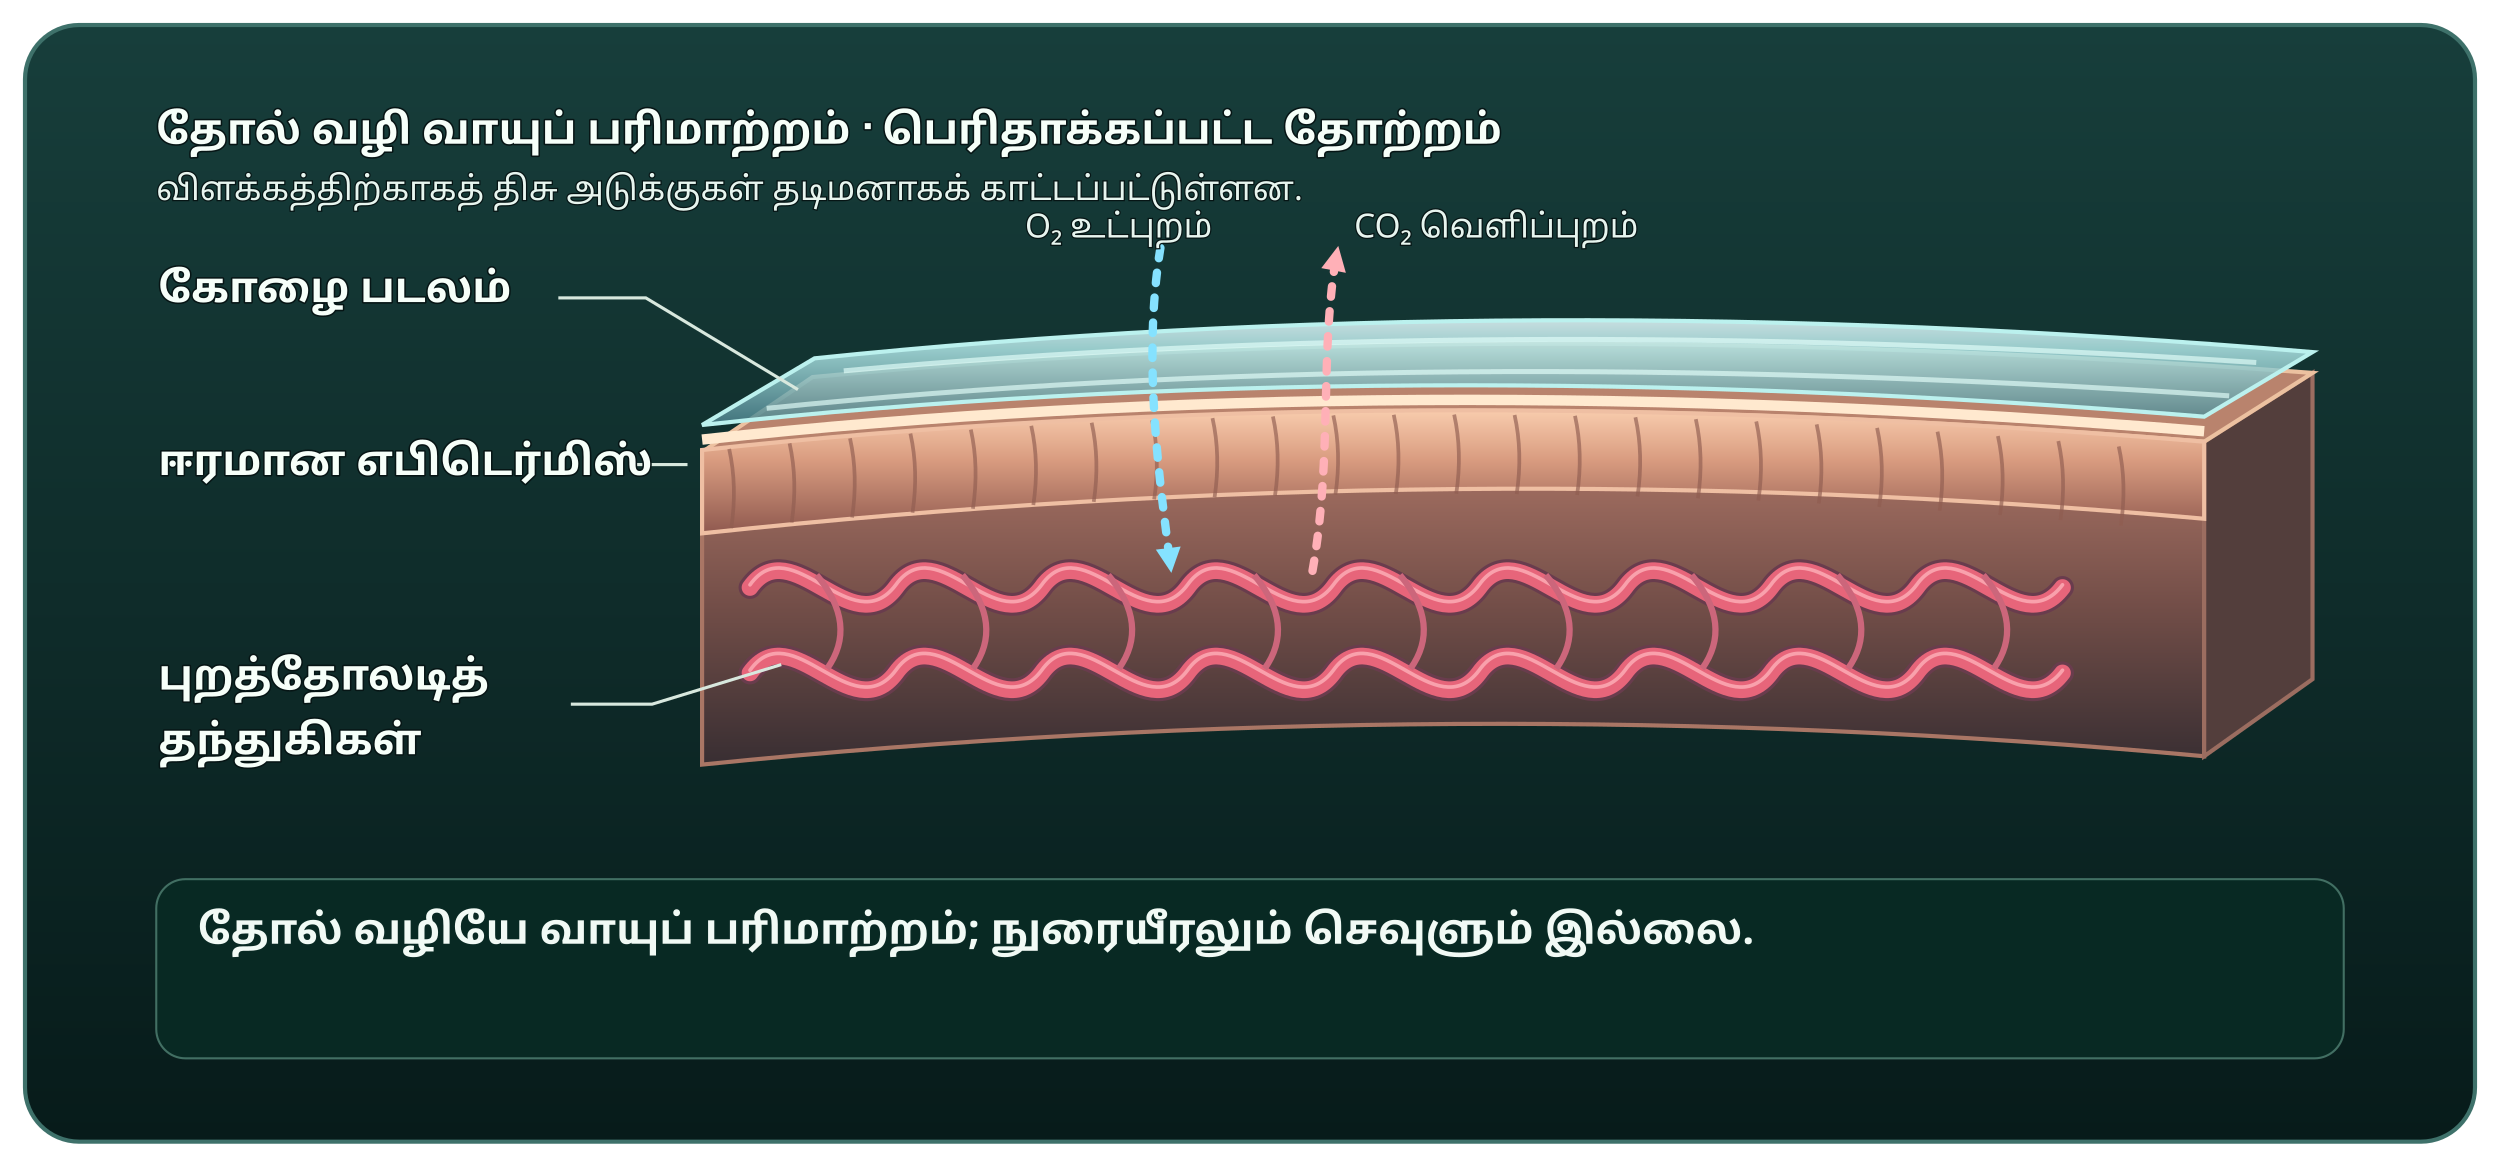
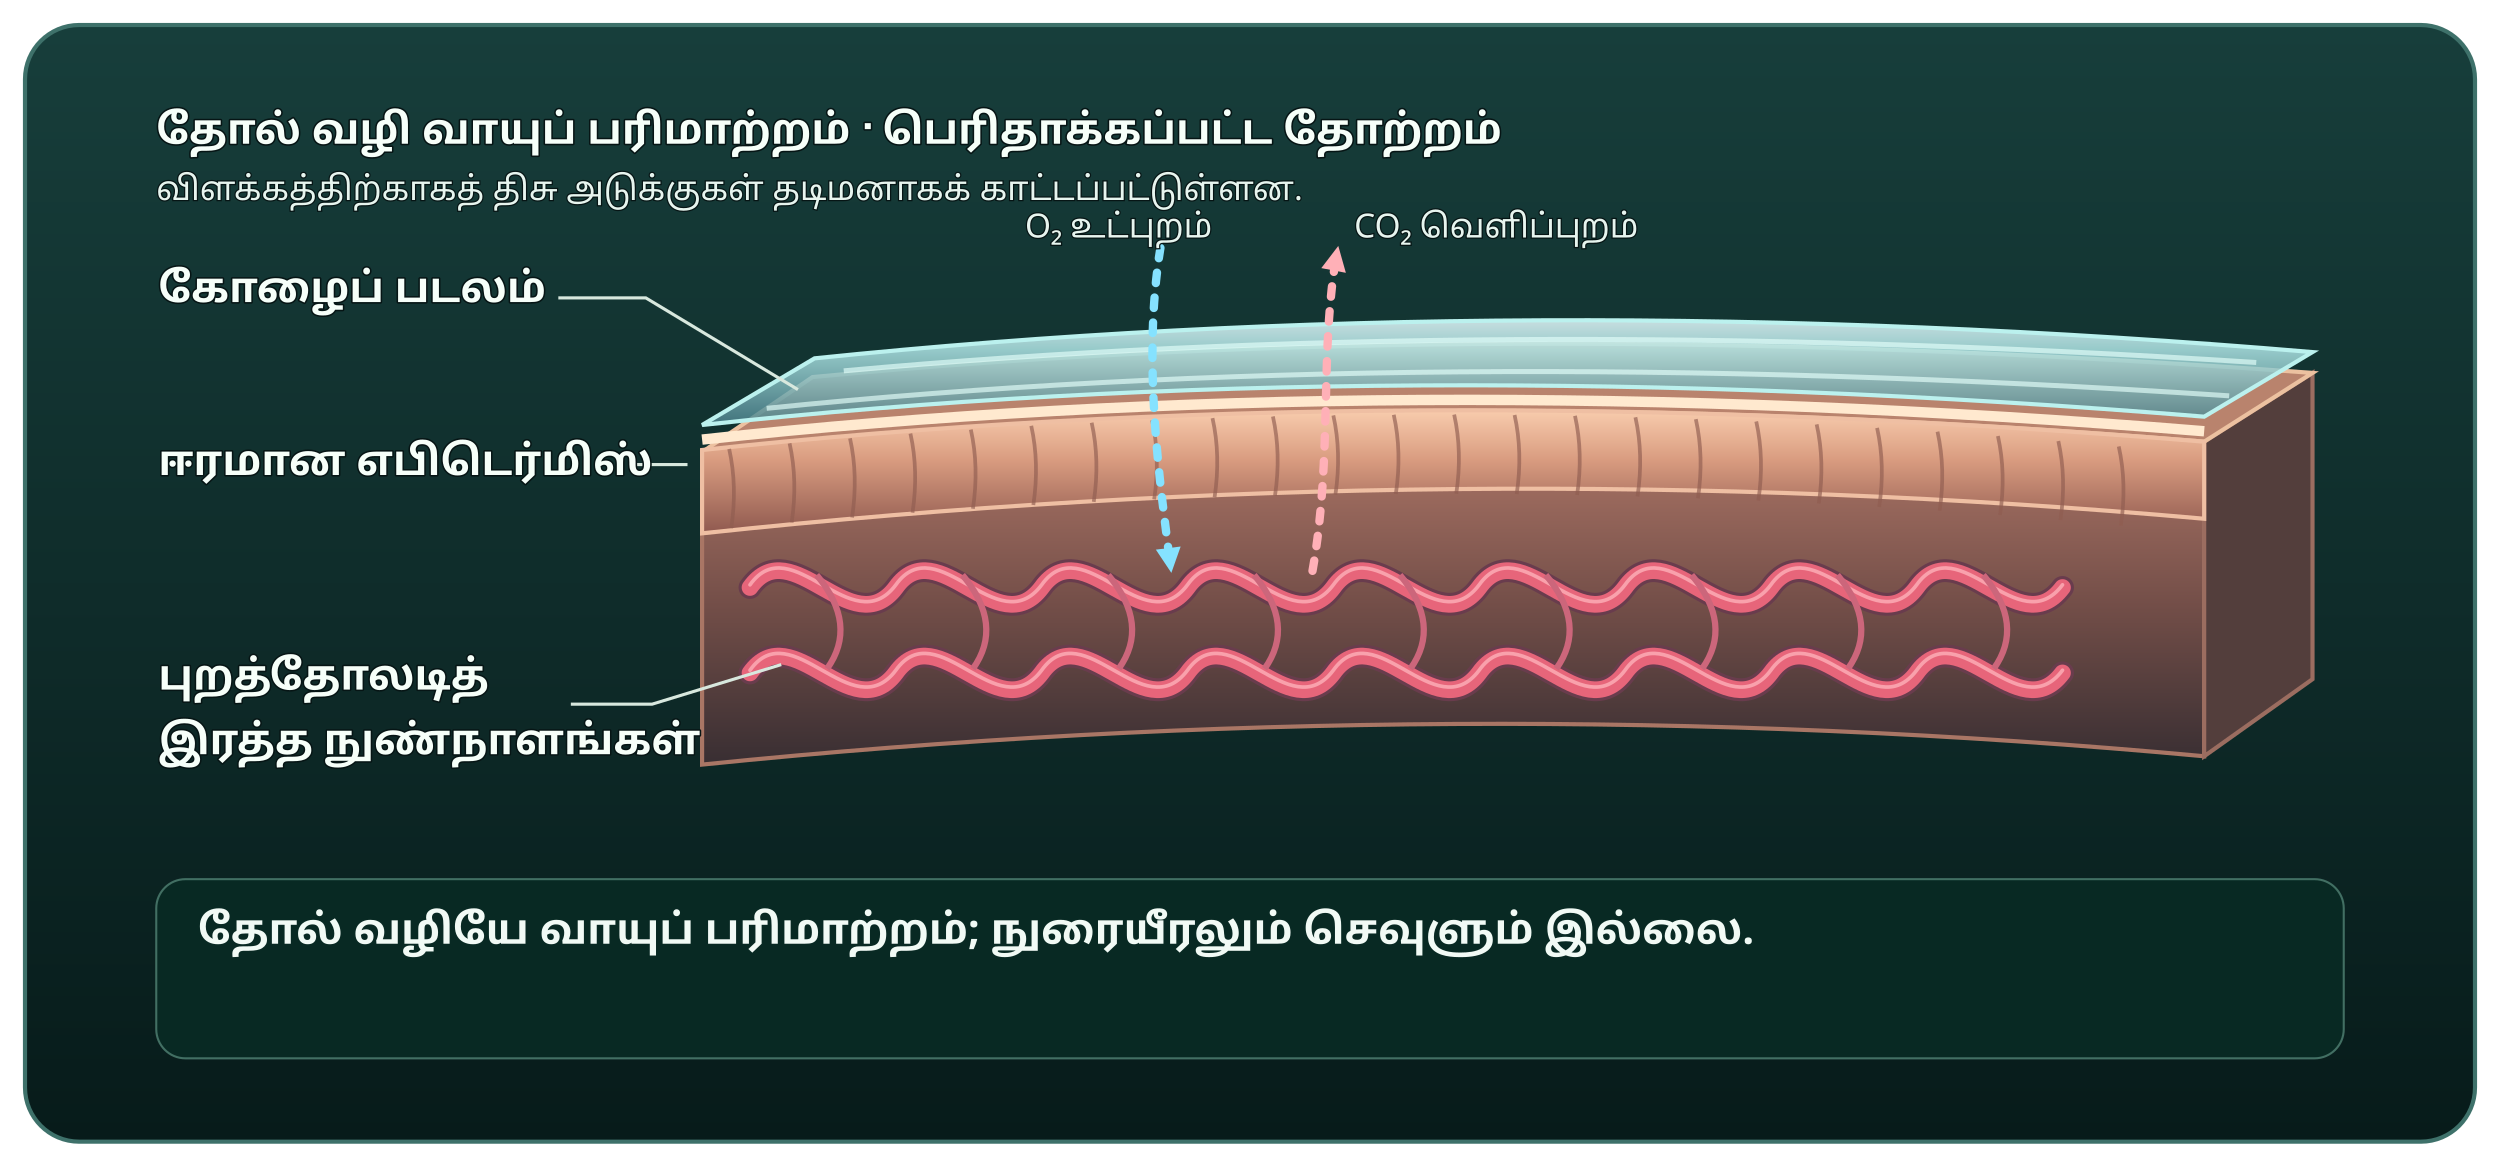
<svg xmlns="http://www.w3.org/2000/svg" id="anatomySvg" viewBox="0 0 1200 560" role="group" aria-labelledby="svgTitle svgDesc" style="transform: none; display: block;" lang="ta" xml:lang="ta" width="1200" height="560" class="motion-paused">
  <defs>
    <linearGradient id="trayGrad" x1="0" y1="0" x2="0" y2="1">
      <stop stop-color="#173e3b" />
      <stop offset="1" stop-color="#071b1a" />
    </linearGradient>
    <linearGradient id="skinGrad" x1="0" y1="0" x2="0" y2="1">
      <stop stop-color="#b87f69" />
      <stop offset=".42" stop-color="#8b5b4b" />
      <stop offset="1" stop-color="#593c35" />
    </linearGradient>
    <linearGradient id="gutGrad" x1="0" y1="0" x2="0" y2="1">
      <stop stop-color="#ffd0aa" />
      <stop offset=".5" stop-color="#d37e66" />
      <stop offset="1" stop-color="#7e3d3f" />
    </linearGradient>
    <linearGradient id="gutLight" x1="0" y1="0" x2="0" y2="1">
      <stop stop-color="#ffe4bb" />
      <stop offset="1" stop-color="#c67c57" />
    </linearGradient>
    <radialGradient id="gizzardGrad">
      <stop stop-color="#f4c099" />
      <stop offset=".58" stop-color="#b36454" />
      <stop offset="1" stop-color="#683940" />
    </radialGradient>
    <linearGradient id="vesselGrad" x1="0" y1="0" x2="1" y2="0">
      <stop stop-color="#8e1e34" />
      <stop offset=".45" stop-color="#ff6670" />
      <stop offset="1" stop-color="#8e1e34" />
    </linearGradient>
    <radialGradient id="reproGrad">
      <stop stop-color="#f3c8ff" />
      <stop offset=".7" stop-color="#a958c6" />
      <stop offset="1" stop-color="#54295f" />
    </radialGradient>
    <filter id="soft">
      <feGaussianBlur stdDeviation="5" />
    </filter>
    <marker id="arrowRed" markerWidth="8" markerHeight="8" refX="6" refY="3" orient="auto">
      <path d="M0 0L6 3L0 6Z" fill="#ff8991" />
    </marker>
    <marker id="arrowBlue" markerWidth="8" markerHeight="8" refX="6" refY="3" orient="auto">
      <path d="M0 0L6 3L0 6Z" fill="#7bd8ff" />
    </marker>
    <filter id="organicTexture" x="-20%" y="-20%" width="140%" height="140%">
      <feTurbulence type="fractalNoise" baseFrequency="0.012 0.09" numOctaves="4" seed="7" result="grain" />
      <feColorMatrix in="grain" type="matrix" values="0 0 0 0 0  0 0 0 0 0  0 0 0 0 0  0.85 0.85 0.85 0 0" result="grainAlpha" />
      <feComposite in="grainAlpha" in2="SourceGraphic" operator="in" />
    </filter>
    <filter id="fineGrain" x="-20%" y="-20%" width="140%" height="140%">
      <feTurbulence type="fractalNoise" baseFrequency="0.35" numOctaves="2" seed="3" result="fine" />
      <feColorMatrix in="fine" type="matrix" values="0 0 0 0 0  0 0 0 0 0  0 0 0 0 0  0.5 0.5 0.5 0 0" result="fineAlpha" />
      <feComposite in="fineAlpha" in2="SourceGraphic" operator="in" />
    </filter>
    <radialGradient id="glossHi" cx="34%" cy="20%" r="60%">
      <stop offset="0" stop-color="#fff" stop-opacity=".55" />
      <stop offset=".45" stop-color="#fff" stop-opacity=".1" />
      <stop offset="1" stop-color="#fff" stop-opacity="0" />
    </radialGradient>
    <radialGradient id="glossHiSmall" cx="30%" cy="22%" r="70%">
      <stop offset="0" stop-color="#fff" stop-opacity=".7" />
      <stop offset="1" stop-color="#fff" stop-opacity="0" />
    </radialGradient>
    <linearGradient id="skinGrad2" x1="0" y1="0" x2="0" y2="1">
      <stop stop-color="#c68a70" offset="0" />
      <stop offset=".18" stop-color="#a8664f" />
      <stop offset=".5" stop-color="#7d4438" />
      <stop offset=".78" stop-color="#5a352f" />
      <stop offset="1" stop-color="#3c211f" />
    </linearGradient>
    <radialGradient id="fleshGlow" cx="50%" cy="35%" r="65%">
      <stop offset="0" stop-color="#ffe0c8" stop-opacity=".5" />
      <stop offset="1" stop-color="#ffe0c8" stop-opacity="0" />
    </radialGradient>
    <clipPath id="externalClip">
      <path d="M65 280 C88 227 136 190 220 186 C470 180 841 183 1050 208 C1112 217 1140 245 1145 280 C1138 324 1095 350 1044 358 C784 384 420 377 218 374 C133 371 87 330 65 280 Z" />
    </clipPath>
    <linearGradient id="caecumPolish" x1="0" y1="0" x2="0" y2="1">
      <stop offset="0" stop-color="#ffe1b5" />
      <stop offset="0.33" stop-color="#efb082" />
      <stop offset="0.68" stop-color="#bb715f" />
      <stop offset="1" stop-color="#663940" />
    </linearGradient>
    <linearGradient id="nervePolish" x1="0" y1="0" x2="0" y2="1">
      <stop offset="0" stop-color="#fff3c1" />
      <stop offset="0.28" stop-color="#ffe179" />
      <stop offset="0.65" stop-color="#d8a43a" />
      <stop offset="1" stop-color="#805424" />
    </linearGradient>
    <linearGradient id="epidermisPolish" x1="0" y1="0" x2="0" y2="1">
      <stop offset="0" stop-color="#f8ccad" />
      <stop offset="0.4" stop-color="#d99c80" />
      <stop offset="1" stop-color="#8f594f" />
    </linearGradient>
    <linearGradient id="skinDepthPolish" x1="0" y1="0" x2="0" y2="1">
      <stop offset="0" stop-color="#b77d6c" />
      <stop offset="0.55" stop-color="#734e48" />
      <stop offset="1" stop-color="#382e32" />
    </linearGradient>
    <linearGradient id="mucusPolish" x1="0" y1="0" x2="0" y2="1">
      <stop offset="0" stop-color="#e6fcff" />
      <stop offset="0.28" stop-color="#ade4e5" />
      <stop offset="1" stop-color="#487f89" />
    </linearGradient>
    <radialGradient id="ganglionPolish" cx=".33" cy=".22" r=".85">
      <stop offset="0" stop-color="#fff8d2" />
      <stop offset="0.38" stop-color="#f7d565" />
      <stop offset="1" stop-color="#957026" />
    </radialGradient>
    <marker id="arrowGasIn" markerWidth="12" markerHeight="12" refX="10" refY="6" orient="auto" markerUnits="userSpaceOnUse">
      <path d="M0 0L12 6L0 12Z" fill="#85e2ff" />
    </marker>
    <marker id="arrowGasOut" markerWidth="12" markerHeight="12" refX="10" refY="6" orient="auto" markerUnits="userSpaceOnUse">
      <path d="M0 0L12 6L0 12Z" fill="#ffb0b7" />
    </marker>
  </defs>
  <rect x="12" y="12" width="1176" height="536" rx="26" fill="url(#trayGrad)" stroke="#3e716a" stroke-width="2" />
  <ellipse cx="600" cy="297" rx="526" ry="155" fill="#000" opacity=".28" filter="url(#soft)" id="bodyShadow" style="display: none;" />
  <path id="bodyBase" d="M62 280C80 201 132 160 222 151C402 133 802 137 1017 162C1084 170 1131 216 1143 279C1130 347 1081 388 1008 398C785 424 389 420 216 403C126 394 78 354 62 280Z" fill="#311f1e" stroke="#cb9278" stroke-width="5" style="display: none;" />
  <g id="segments" aria-hidden="true" style="display: none;">
    <path class="segment-shadow" d="M93 164.68Q86 280 93 395.84" style="stroke: #2a1210; stroke-width: 1.4; opacity: 0.4;" />
    <path class="segment-line" d="M92 164.68Q85 280 92 395.84" style="stroke: #f0c6a8; stroke-width: 1; opacity: 0.28;" />
    <path class="segment-shadow" d="M112.5 164.5Q105.5 280 112.5 396" style="stroke: #2a1210; stroke-width: 1.4; opacity: 0.4;" />
    <path class="segment-line" d="M111.5 164.5Q104.5 280 111.5 396" style="stroke: #f0c6a8; stroke-width: 1; opacity: 0.28;" />
    <path class="segment-shadow" d="M132 164.32Q125 280 132 396.16" style="stroke: #2a1210; stroke-width: 1.4; opacity: 0.4;" />
    <path class="segment-line" d="M131 164.32Q124 280 131 396.16" style="stroke: #f0c6a8; stroke-width: 1; opacity: 0.28;" />
    <path class="segment-shadow" d="M151.5 164.14Q144.5 280 151.5 396.32" style="stroke: #2a1210; stroke-width: 1.4; opacity: 0.4;" />
    <path class="segment-line" d="M150.5 164.14Q143.5 280 150.5 396.32" style="stroke: #f0c6a8; stroke-width: 1; opacity: 0.28;" />
    <path class="segment-shadow" d="M171 163.96Q164 280 171 396.48" style="stroke: #2a1210; stroke-width: 1.4; opacity: 0.4;" />
    <path class="segment-line" d="M170 163.96Q163 280 170 396.48" style="stroke: #f0c6a8; stroke-width: 1; opacity: 0.28;" />
    <path class="segment-shadow" d="M190.5 163.78Q183.5 280 190.5 396.64" style="stroke: #2a1210; stroke-width: 1.4; opacity: 0.4;" />
    <path class="segment-line" d="M189.5 163.78Q182.5 280 189.5 396.64" style="stroke: #f0c6a8; stroke-width: 1; opacity: 0.28;" />
    <path class="segment-shadow" d="M210 163.6Q203 280 210 396.8" style="stroke: #2a1210; stroke-width: 1.4; opacity: 0.4;" />
    <path class="segment-line" d="M209 163.6Q202 280 209 396.8" style="stroke: #f0c6a8; stroke-width: 1; opacity: 0.28;" />
    <path class="segment-shadow" d="M229.5 163.42Q222.5 280 229.5 396.96" style="stroke: #2a1210; stroke-width: 1.4; opacity: 0.4;" />
    <path class="segment-line" d="M228.5 163.42Q221.5 280 228.5 396.96" style="stroke: #f0c6a8; stroke-width: 1; opacity: 0.28;" />
    <path class="segment-shadow" d="M249 163.24Q242 280 249 397.12" style="stroke: #2a1210; stroke-width: 1.4; opacity: 0.4;" />
    <path class="segment-line" d="M248 163.24Q241 280 248 397.12" style="stroke: #f0c6a8; stroke-width: 1; opacity: 0.28;" />
    <path class="segment-shadow" d="M268.5 163.06Q261.5 280 268.5 397.28" style="stroke: #2a1210; stroke-width: 1.4; opacity: 0.4;" />
    <path class="segment-line" d="M267.5 163.06Q260.5 280 267.5 397.28" style="stroke: #f0c6a8; stroke-width: 1; opacity: 0.28;" />
    <path class="segment-shadow" d="M288 162.88Q281 280 288 397.44" style="stroke: #2a1210; stroke-width: 1.4; opacity: 0.4;" />
    <path class="segment-line" d="M287 162.88Q280 280 287 397.44" style="stroke: #f0c6a8; stroke-width: 1; opacity: 0.28;" />
    <path class="segment-shadow" d="M307.5 162.7Q300.5 280 307.5 397.6" style="stroke: #2a1210; stroke-width: 1.4; opacity: 0.4;" />
    <path class="segment-line" d="M306.5 162.7Q299.5 280 306.5 397.6" style="stroke: #f0c6a8; stroke-width: 1; opacity: 0.28;" />
    <path class="segment-shadow" d="M327 162.52Q320 280 327 397.76" style="stroke: #2a1210; stroke-width: 1.4; opacity: 0.4;" />
    <path class="segment-line" d="M326 162.52Q319 280 326 397.76" style="stroke: #f0c6a8; stroke-width: 1; opacity: 0.28;" />
    <path class="segment-shadow" d="M346.5 162.34Q339.5 280 346.5 397.92" style="stroke: #2a1210; stroke-width: 1.4; opacity: 0.4;" />
    <path class="segment-line" d="M345.5 162.34Q338.5 280 345.5 397.92" style="stroke: #f0c6a8; stroke-width: 1; opacity: 0.28;" />
    <path class="segment-shadow" d="M366 162.16Q359 280 366 398.08" style="stroke: #2a1210; stroke-width: 1.4; opacity: 0.4;" />
    <path class="segment-line" d="M365 162.16Q358 280 365 398.08" style="stroke: #f0c6a8; stroke-width: 1; opacity: 0.28;" />
    <path class="segment-shadow" d="M385.5 161.98Q378.5 280 385.5 398.24" style="stroke: #2a1210; stroke-width: 1.4; opacity: 0.4;" />
    <path class="segment-line" d="M384.5 161.98Q377.5 280 384.5 398.24" style="stroke: #f0c6a8; stroke-width: 1; opacity: 0.28;" />
    <path class="segment-shadow" d="M405 161.8Q398 280 405 398.4" style="stroke: #2a1210; stroke-width: 1.4; opacity: 0.4;" />
    <path class="segment-line" d="M404 161.8Q397 280 404 398.4" style="stroke: #f0c6a8; stroke-width: 1; opacity: 0.28;" />
    <path class="segment-shadow" d="M424.5 161.62Q417.5 280 424.5 398.56" style="stroke: #2a1210; stroke-width: 1.4; opacity: 0.4;" />
    <path class="segment-line" d="M423.5 161.62Q416.5 280 423.5 398.56" style="stroke: #f0c6a8; stroke-width: 1; opacity: 0.28;" />
    <path class="segment-shadow" d="M444 161.44Q437 280 444 398.72" style="stroke: #2a1210; stroke-width: 1.4; opacity: 0.4;" />
    <path class="segment-line" d="M443 161.44Q436 280 443 398.72" style="stroke: #f0c6a8; stroke-width: 1; opacity: 0.28;" />
    <path class="segment-shadow" d="M463.5 161.26Q456.5 280 463.5 398.88" style="stroke: #2a1210; stroke-width: 1.4; opacity: 0.4;" />
    <path class="segment-line" d="M462.5 161.26Q455.5 280 462.5 398.88" style="stroke: #f0c6a8; stroke-width: 1; opacity: 0.28;" />
    <path class="segment-shadow" d="M483 161.08Q476 280 483 399.04" style="stroke: #2a1210; stroke-width: 1.4; opacity: 0.4;" />
    <path class="segment-line" d="M482 161.08Q475 280 482 399.04" style="stroke: #f0c6a8; stroke-width: 1; opacity: 0.28;" />
    <path class="segment-shadow" d="M502.5 160.9Q495.5 280 502.5 399.2" style="stroke: #2a1210; stroke-width: 1.4; opacity: 0.4;" />
    <path class="segment-line" d="M501.5 160.9Q494.5 280 501.5 399.2" style="stroke: #f0c6a8; stroke-width: 1; opacity: 0.28;" />
    <path class="segment-shadow" d="M522 160.72Q515 280 522 399.36" style="stroke: #2a1210; stroke-width: 1.4; opacity: 0.4;" />
    <path class="segment-line" d="M521 160.72Q514 280 521 399.36" style="stroke: #f0c6a8; stroke-width: 1; opacity: 0.28;" />
    <path class="segment-shadow" d="M541.5 160.54Q534.5 280 541.5 399.52" style="stroke: #2a1210; stroke-width: 1.4; opacity: 0.4;" />
    <path class="segment-line" d="M540.5 160.54Q533.5 280 540.5 399.52" style="stroke: #f0c6a8; stroke-width: 1; opacity: 0.28;" />
    <path class="segment-shadow" d="M561 160.36Q554 280 561 399.68" style="stroke: #2a1210; stroke-width: 1.4; opacity: 0.4;" />
    <path class="segment-line" d="M560 160.36Q553 280 560 399.68" style="stroke: #f0c6a8; stroke-width: 1; opacity: 0.28;" />
    <path class="segment-shadow" d="M580.5 160.18Q573.5 280 580.5 399.84" style="stroke: #2a1210; stroke-width: 1.4; opacity: 0.4;" />
    <path class="segment-line" d="M579.5 160.18Q572.5 280 579.5 399.84" style="stroke: #f0c6a8; stroke-width: 1; opacity: 0.28;" />
    <path class="segment-shadow" d="M600 160Q593 280 600 400" style="stroke: #2a1210; stroke-width: 1.4; opacity: 0.4;" />
    <path class="segment-line" d="M599 160Q592 280 599 400" style="stroke: #f0c6a8; stroke-width: 1; opacity: 0.28;" />
    <path class="segment-shadow" d="M619.5 160.18Q612.5 280 619.5 399.84" style="stroke: #2a1210; stroke-width: 1.4; opacity: 0.4;" />
    <path class="segment-line" d="M618.5 160.18Q611.5 280 618.5 399.84" style="stroke: #f0c6a8; stroke-width: 1; opacity: 0.28;" />
    <path class="segment-shadow" d="M639 160.36Q632 280 639 399.68" style="stroke: #2a1210; stroke-width: 1.4; opacity: 0.4;" />
    <path class="segment-line" d="M638 160.36Q631 280 638 399.68" style="stroke: #f0c6a8; stroke-width: 1; opacity: 0.28;" />
    <path class="segment-shadow" d="M658.5 160.54Q651.5 280 658.5 399.52" style="stroke: #2a1210; stroke-width: 1.4; opacity: 0.4;" />
    <path class="segment-line" d="M657.5 160.54Q650.5 280 657.5 399.52" style="stroke: #f0c6a8; stroke-width: 1; opacity: 0.28;" />
    <path class="segment-shadow" d="M678 160.72Q671 280 678 399.36" style="stroke: #2a1210; stroke-width: 1.4; opacity: 0.4;" />
    <path class="segment-line" d="M677 160.72Q670 280 677 399.36" style="stroke: #f0c6a8; stroke-width: 1; opacity: 0.28;" />
    <path class="segment-shadow" d="M697.5 160.9Q690.5 280 697.5 399.2" style="stroke: #2a1210; stroke-width: 1.4; opacity: 0.4;" />
    <path class="segment-line" d="M696.5 160.9Q689.5 280 696.5 399.2" style="stroke: #f0c6a8; stroke-width: 1; opacity: 0.28;" />
    <path class="segment-shadow" d="M717 161.08Q710 280 717 399.04" style="stroke: #2a1210; stroke-width: 1.4; opacity: 0.4;" />
    <path class="segment-line" d="M716 161.08Q709 280 716 399.04" style="stroke: #f0c6a8; stroke-width: 1; opacity: 0.28;" />
    <path class="segment-shadow" d="M736.5 161.26Q729.5 280 736.5 398.88" style="stroke: #2a1210; stroke-width: 1.4; opacity: 0.4;" />
    <path class="segment-line" d="M735.5 161.26Q728.5 280 735.5 398.88" style="stroke: #f0c6a8; stroke-width: 1; opacity: 0.28;" />
    <path class="segment-shadow" d="M756 161.44Q749 280 756 398.72" style="stroke: #2a1210; stroke-width: 1.4; opacity: 0.4;" />
    <path class="segment-line" d="M755 161.44Q748 280 755 398.72" style="stroke: #f0c6a8; stroke-width: 1; opacity: 0.28;" />
    <path class="segment-shadow" d="M775.5 161.62Q768.5 280 775.5 398.56" style="stroke: #2a1210; stroke-width: 1.4; opacity: 0.4;" />
    <path class="segment-line" d="M774.5 161.62Q767.5 280 774.5 398.56" style="stroke: #f0c6a8; stroke-width: 1; opacity: 0.28;" />
    <path class="segment-shadow" d="M795 161.8Q788 280 795 398.4" style="stroke: #2a1210; stroke-width: 1.4; opacity: 0.4;" />
    <path class="segment-line" d="M794 161.8Q787 280 794 398.4" style="stroke: #f0c6a8; stroke-width: 1; opacity: 0.28;" />
    <path class="segment-shadow" d="M814.5 161.98Q807.5 280 814.5 398.24" style="stroke: #2a1210; stroke-width: 1.4; opacity: 0.4;" />
    <path class="segment-line" d="M813.5 161.98Q806.5 280 813.5 398.24" style="stroke: #f0c6a8; stroke-width: 1; opacity: 0.28;" />
    <path class="segment-shadow" d="M834 162.16Q827 280 834 398.08" style="stroke: #2a1210; stroke-width: 1.4; opacity: 0.4;" />
    <path class="segment-line" d="M833 162.16Q826 280 833 398.08" style="stroke: #f0c6a8; stroke-width: 1; opacity: 0.28;" />
    <path class="segment-shadow" d="M853.5 162.34Q846.5 280 853.5 397.92" style="stroke: #2a1210; stroke-width: 1.4; opacity: 0.4;" />
    <path class="segment-line" d="M852.5 162.34Q845.5 280 852.5 397.92" style="stroke: #f0c6a8; stroke-width: 1; opacity: 0.28;" />
    <path class="segment-shadow" d="M873 162.52Q866 280 873 397.76" style="stroke: #2a1210; stroke-width: 1.4; opacity: 0.4;" />
    <path class="segment-line" d="M872 162.52Q865 280 872 397.76" style="stroke: #f0c6a8; stroke-width: 1; opacity: 0.28;" />
    <path class="segment-shadow" d="M892.5 162.7Q885.5 280 892.5 397.6" style="stroke: #2a1210; stroke-width: 1.4; opacity: 0.4;" />
    <path class="segment-line" d="M891.5 162.7Q884.5 280 891.5 397.6" style="stroke: #f0c6a8; stroke-width: 1; opacity: 0.28;" />
    <path class="segment-shadow" d="M912 162.88Q905 280 912 397.44" style="stroke: #2a1210; stroke-width: 1.4; opacity: 0.4;" />
    <path class="segment-line" d="M911 162.88Q904 280 911 397.44" style="stroke: #f0c6a8; stroke-width: 1; opacity: 0.28;" />
    <path class="segment-shadow" d="M931.5 163.06Q924.5 280 931.5 397.28" style="stroke: #2a1210; stroke-width: 1.4; opacity: 0.4;" />
    <path class="segment-line" d="M930.5 163.06Q923.5 280 930.5 397.28" style="stroke: #f0c6a8; stroke-width: 1; opacity: 0.28;" />
    <path class="segment-shadow" d="M951 163.24Q944 280 951 397.12" style="stroke: #2a1210; stroke-width: 1.4; opacity: 0.4;" />
    <path class="segment-line" d="M950 163.24Q943 280 950 397.12" style="stroke: #f0c6a8; stroke-width: 1; opacity: 0.28;" />
    <path class="segment-shadow" d="M970.5 163.42Q963.5 280 970.5 396.96" style="stroke: #2a1210; stroke-width: 1.4; opacity: 0.4;" />
    <path class="segment-line" d="M969.5 163.42Q962.5 280 969.5 396.96" style="stroke: #f0c6a8; stroke-width: 1; opacity: 0.28;" />
    <path class="segment-shadow" d="M990 163.6Q983 280 990 396.8" style="stroke: #2a1210; stroke-width: 1.4; opacity: 0.4;" />
    <path class="segment-line" d="M989 163.6Q982 280 989 396.8" style="stroke: #f0c6a8; stroke-width: 1; opacity: 0.28;" />
    <path class="segment-shadow" d="M1009.5 163.78Q1002.5 280 1009.5 396.64" style="stroke: #2a1210; stroke-width: 1.4; opacity: 0.4;" />
    <path class="segment-line" d="M1008.5 163.78Q1001.5 280 1008.5 396.64" style="stroke: #f0c6a8; stroke-width: 1; opacity: 0.28;" />
    <path class="segment-shadow" d="M1029 163.96Q1022 280 1029 396.48" style="stroke: #2a1210; stroke-width: 1.4; opacity: 0.4;" />
    <path class="segment-line" d="M1028 163.96Q1021 280 1028 396.48" style="stroke: #f0c6a8; stroke-width: 1; opacity: 0.28;" />
    <path class="segment-shadow" d="M1048.5 164.14Q1041.5 280 1048.5 396.32" style="stroke: #2a1210; stroke-width: 1.4; opacity: 0.4;" />
    <path class="segment-line" d="M1047.5 164.14Q1040.5 280 1047.5 396.32" style="stroke: #f0c6a8; stroke-width: 1; opacity: 0.28;" />
    <path class="segment-shadow" d="M1068 164.32Q1061 280 1068 396.16" style="stroke: #2a1210; stroke-width: 1.4; opacity: 0.4;" />
    <path class="segment-line" d="M1067 164.32Q1060 280 1067 396.16" style="stroke: #f0c6a8; stroke-width: 1; opacity: 0.28;" />
    <path class="segment-shadow" d="M1087.5 164.5Q1080.5 280 1087.5 396" style="stroke: #2a1210; stroke-width: 1.4; opacity: 0.4;" />
    <path class="segment-line" d="M1086.5 164.5Q1079.5 280 1086.5 396" style="stroke: #f0c6a8; stroke-width: 1; opacity: 0.28;" />
  </g>
  <g id="internalFlaps" aria-hidden="true" style="display: none;">
    <path class="flap" d="M90 276C110 195 170 157 262 150L1030 166C972 199 926 221 860 235C573 220 345 221 90 276Z" style="fill: #835d4f; stroke: #c18b74; stroke-width: 2; opacity: 0.44;" />
    <path class="flap" d="M90 286C115 355 176 391 263 402L1025 393C969 364 915 341 855 328C566 343 335 342 90 286Z" style="fill: #835d4f; stroke: #c18b74; stroke-width: 2; opacity: 0.44;" />
    <path d="M94 278C310 244 813 245 1128 280C840 320 335 317 94 282Z" fill="#e9b394" opacity=".18" stroke="#d9a080" stroke-width="2" />
  </g>
  <g id="layer-respiratory" class="layer active" style="display: inline;">
    <text x="75" y="69" class="organ-label" data-en-label="Cutaneous gas exchange · enlarged skin schematic" data-en-x="75" data-en-y="69" data-en-font="" lang="ta" xml:lang="ta" style="font-size: 20px; fill: #f6fff9; stroke: #061515; stroke-width: 1.5; stroke-linejoin: round; font-weight: 750; letter-spacing: 0; font-family: Noto Sans Tamil;" paint-order="stroke" id="proof-label-0">
      <tspan x="75" dy="0">தோல் வழி வாயுப் பரிமாற்றம் · பெரிதாக்கப்பட்ட தோற்றம்</tspan>
    </text>
    <text x="75" y="96" class="micro-label" data-en-label="Tissue thickness is exaggerated for clarity." data-en-x="75" data-en-y="96" data-en-font="" lang="ta" xml:lang="ta" style="font-size: 16px; fill: #e7f5ef; stroke: #061515; stroke-width: 1.2; letter-spacing: 0; font-family: Noto Sans Tamil;" paint-order="stroke" id="proof-label-1">
      <tspan x="75" dy="0">விளக்கத்திற்காகத் திசு அடுக்குகள் தடிமனாகக் காட்டப்பட்டுள்ளன.</tspan>
    </text>
    <g pointer-events="none" aria-hidden="true">
      <path d="M337 217 Q667 180 1058 212 L1058 363 Q700 330 337 367 Z" fill="url(#skinDepthPolish)" stroke="#a97665" stroke-width="2" />
      <path d="M1058 212 L1110 179 L1110 326 L1058 363Z" fill="#533e3c" stroke="#9b6d60" stroke-width="2" />
      <path d="M337 217 L390 181 Q715 150 1110 179 L1058 212 Q667 180 337 217Z" fill="#b9836d" stroke="#ecc1a0" stroke-width="2" />
    </g>
    <g class="svg-structure" data-structure="moist-epidermis" tabindex="0" role="button" aria-hidden="false" aria-disabled="false" aria-label="ஈரமான எபிடெர்மிஸ்">
      <path d="M337 216 Q667 180 1058 212 L1058 249 Q700 217 337 256Z" fill="url(#epidermisPolish)" stroke="#efbfa3" stroke-width="2" />
      <g pointer-events="none" aria-hidden="true" fill="none" stroke="#8f5c50" stroke-width="1.8" opacity=".65">
        <path d="M350 215.5 Q354 233.5 351 253.5" />
        <path d="M379 212.8 Q383 230.8 380 250.8" />
        <path d="M408 210.4 Q412 228.4 409 248.4" />
        <path d="M437 208.1 Q441 226.1 438 246.1" />
        <path d="M466 206.2 Q470 224.2 467 244.2" />
        <path d="M495 204.4 Q499 222.4 496 242.4" />
        <path d="M524 202.9 Q528 220.9 525 240.9" />
        <path d="M553 201.7 Q557 219.7 554 239.7" />
        <path d="M582 200.7 Q586 218.7 583 238.7" />
        <path d="M611 199.9 Q615 217.9 612 237.9" />
        <path d="M640 199.4 Q644 217.4 641 237.4" />
        <path d="M669 199.1 Q673 217.1 670 237.1" />
        <path d="M698 199.0 Q702 217.0 699 237.0" />
        <path d="M727 199.2 Q731 217.2 728 237.2" />
        <path d="M756 199.6 Q760 217.6 757 237.6" />
        <path d="M785 200.3 Q789 218.3 786 238.3" />
        <path d="M814 201.2 Q818 219.2 815 239.2" />
        <path d="M843 202.3 Q847 220.3 844 240.3" />
        <path d="M872 203.7 Q876 221.7 873 241.7" />
        <path d="M901 205.4 Q905 223.4 902 243.4" />
        <path d="M930 207.2 Q934 225.2 931 245.2" />
        <path d="M959 209.3 Q963 227.3 960 247.3" />
        <path d="M988 211.7 Q992 229.7 989 249.7" />
        <path d="M1017 214.3 Q1021 232.3 1018 252.3" />
      </g>
      <path d="M337 211 Q667 175 1058 207" fill="none" stroke="#ffe9cf" stroke-width="5" pointer-events="none" aria-hidden="true" class="surface-detail" />
      <path d="M303 223 L330 223" fill="none" stroke="#d8e8de" stroke-width="1.5" pointer-events="none" />
      <text x="76" y="228" class="organ-label" data-en-label="Moist epidermis" data-en-x="76" data-en-y="228" data-en-font="" lang="ta" xml:lang="ta" style="font-size: 20px; fill: #f6fff9; stroke: #061515; stroke-width: 1.5; stroke-linejoin: round; font-weight: 750; letter-spacing: 0; font-family: Noto Sans Tamil;" paint-order="stroke" id="proof-label-2">
        <tspan x="76" dy="0">ஈரமான எபிடெர்மிஸ்</tspan>
      </text>
    </g>
-     <g class="svg-structure" data-structure="mucus-film" tabindex="0" role="button" aria-hidden="false" aria-disabled="false" aria-label="கோழை ஈரப்படலம்">
+     <g class="svg-structure" data-structure="mucus-film" tabindex="0" role="button" aria-hidden="false" aria-disabled="false" aria-label="கோழைப் படலம்">
      <path d="M337 204 Q667 168 1058 200 L1110 169 Q730 137 391 172Z" fill="url(#mucusPolish)" fill-opacity=".85" stroke="#bbf1ee" stroke-width="2" />
      <path d="M368 196 Q680 164 1070 190" fill="none" stroke="#e4fffa" stroke-width="2.4" opacity=".65" pointer-events="none" aria-hidden="true" class="surface-detail" />
      <path d="M405 178 Q712 150 1083 174" fill="none" stroke="#e4fffa" stroke-width="2.4" opacity=".65" pointer-events="none" aria-hidden="true" class="surface-detail" />
      <path d="M268 143 L310 143 L383 187" fill="none" stroke="#d8e8de" stroke-width="1.5" pointer-events="none" />
      <text x="76" y="145" class="organ-label" data-en-label="Mucus film" data-en-x="76" data-en-y="145" data-en-font="" lang="ta" xml:lang="ta" style="font-size: 20px; fill: #f6fff9; stroke: #061515; stroke-width: 1.5; stroke-linejoin: round; font-weight: 750; letter-spacing: 0; font-family: Noto Sans Tamil;" paint-order="stroke" id="proof-label-3">
-         <tspan x="76" dy="0">கோழை படலம்</tspan>
-       </text>
-     </g>
-     <g class="svg-structure" data-structure="cutaneous-capillaries" tabindex="0" role="button" aria-hidden="false" aria-disabled="false" aria-label="புறத்தோலடித் தந்துகிகள்">
+         <tspan x="76" dy="0">கோழைப் படலம்</tspan>
+       </text>
+     </g>
+     <g class="svg-structure" data-structure="cutaneous-capillaries" tabindex="0" role="button" aria-hidden="false" aria-disabled="false" aria-label="புறத்தோலடித் இரத்த நுண்நாளங்கள்">
      <rect x="349" y="258" width="670" height="99" rx="20" class="hit" style="fill: none; stroke: none; stroke-width: 12px;" />
      <path d="M360 282 C380 254 409 310 430 282 C450 254 479 310 500 282 C520 254 549 310 570 282 C590 254 619 310 640 282 C660 254 689 310 710 282 C730 254 759 310 780 282 C800 254 829 310 850 282 C870 254 899 310 920 282 C940 254 969 310 990 282" fill="none" stroke="#693c4d" stroke-width="11.0" stroke-linecap="round" stroke-linejoin="round" pointer-events="none" aria-hidden="true" class="surface-detail" />
      <path d="M360 282 C380 254 409 310 430 282 C450 254 479 310 500 282 C520 254 549 310 570 282 C590 254 619 310 640 282 C660 254 689 310 710 282 C730 254 759 310 780 282 C800 254 829 310 850 282 C870 254 899 310 920 282 C940 254 969 310 990 282" fill="none" stroke="#e7657a" stroke-width="8.0" stroke-linecap="round" stroke-linejoin="round" />
      <path d="M360 282 C380 254 409 310 430 282 C450 254 479 310 500 282 C520 254 549 310 570 282 C590 254 619 310 640 282 C660 254 689 310 710 282 C730 254 759 310 780 282 C800 254 829 310 850 282 C870 254 899 310 920 282 C940 254 969 310 990 282" fill="none" stroke="#ffb6bd" stroke-width="1.76" stroke-linecap="round" stroke-linejoin="round" opacity=".74" transform="translate(0 -1.28)" pointer-events="none" aria-hidden="true" class="surface-detail" />
      <path d="M360 323 C380 295 409 351 430 323 C450 295 479 351 500 323 C520 295 549 351 570 323 C590 295 619 351 640 323 C660 295 689 351 710 323 C730 295 759 351 780 323 C800 295 829 351 850 323 C870 295 899 351 920 323 C940 295 969 351 990 323" fill="none" stroke="#693c4d" stroke-width="11.0" stroke-linecap="round" stroke-linejoin="round" pointer-events="none" aria-hidden="true" class="surface-detail" />
      <path d="M360 323 C380 295 409 351 430 323 C450 295 479 351 500 323 C520 295 549 351 570 323 C590 295 619 351 640 323 C660 295 689 351 710 323 C730 295 759 351 780 323 C800 295 829 351 850 323 C870 295 899 351 920 323 C940 295 969 351 990 323" fill="none" stroke="#e7657a" stroke-width="8.0" stroke-linecap="round" stroke-linejoin="round" />
      <path d="M360 323 C380 295 409 351 430 323 C450 295 479 351 500 323 C520 295 549 351 570 323 C590 295 619 351 640 323 C660 295 689 351 710 323 C730 295 759 351 780 323 C800 295 829 351 850 323 C870 295 899 351 920 323 C940 295 969 351 990 323" fill="none" stroke="#ffb6bd" stroke-width="1.76" stroke-linecap="round" stroke-linejoin="round" opacity=".74" transform="translate(0 -1.28)" pointer-events="none" aria-hidden="true" class="surface-detail" />
      <path d="M392 276 Q412 300 397 321" fill="none" stroke="#cc667b" stroke-width="3" pointer-events="none" aria-hidden="true" class="surface-detail" />
      <path d="M462 276 Q482 300 467 321" fill="none" stroke="#cc667b" stroke-width="3" pointer-events="none" aria-hidden="true" class="surface-detail" />
      <path d="M532 276 Q552 300 537 321" fill="none" stroke="#cc667b" stroke-width="3" pointer-events="none" aria-hidden="true" class="surface-detail" />
      <path d="M602 276 Q622 300 607 321" fill="none" stroke="#cc667b" stroke-width="3" pointer-events="none" aria-hidden="true" class="surface-detail" />
      <path d="M672 276 Q692 300 677 321" fill="none" stroke="#cc667b" stroke-width="3" pointer-events="none" aria-hidden="true" class="surface-detail" />
      <path d="M742 276 Q762 300 747 321" fill="none" stroke="#cc667b" stroke-width="3" pointer-events="none" aria-hidden="true" class="surface-detail" />
      <path d="M812 276 Q832 300 817 321" fill="none" stroke="#cc667b" stroke-width="3" pointer-events="none" aria-hidden="true" class="surface-detail" />
      <path d="M882 276 Q902 300 887 321" fill="none" stroke="#cc667b" stroke-width="3" pointer-events="none" aria-hidden="true" class="surface-detail" />
      <path d="M952 276 Q972 300 957 321" fill="none" stroke="#cc667b" stroke-width="3" pointer-events="none" aria-hidden="true" class="surface-detail" />
      <path d="M274 338 L313 338 L375 319" fill="none" stroke="#d8e8de" stroke-width="1.5" pointer-events="none" />
      <text x="76" y="331" class="organ-label" data-en-label="Subepidermal capillaries" data-en-x="76" data-en-y="331" data-en-font="" lang="ta" xml:lang="ta" style="font-size: 20px; fill: #f6fff9; stroke: #061515; stroke-width: 1.5; stroke-linejoin: round; font-weight: 750; letter-spacing: 0; font-family: Noto Sans Tamil;" paint-order="stroke" id="proof-label-4">
        <tspan x="76" dy="0">புறத்தோலடித்</tspan>
-         <tspan x="76" dy="1.55em"> தந்துகிகள்</tspan>
+         <tspan x="76" dy="1.55em"> இரத்த நுண்நாளங்கள்</tspan>
      </text>
    </g>
    <g class="svg-structure" data-structure="cutaneous-exchange" tabindex="0" role="button" aria-hidden="false" aria-disabled="false" aria-label="தோல் வழி வாயுப் பரிமாற்றம்">
      <path d="M557 119 C548 174 557 233 562 273" fill="none" stroke="transparent" stroke-width="24" class="hit" style="fill: none; stroke: none; stroke-width: 12px;" />
      <path d="M557 119 C548 174 557 233 562 273" fill="none" stroke="#85e2ff" stroke-width="4" stroke-linecap="round" marker-end="url(#arrowGasIn)" class="gas" style="stroke-dasharray: 5 7;" />
      <path d="M630 274 C640 218 633 167 642 120" fill="none" stroke="transparent" stroke-width="24" class="hit" style="fill: none; stroke: none; stroke-width: 12px;" />
      <path d="M630 274 C640 218 633 167 642 120" fill="none" stroke="#ffb0b7" stroke-width="4" stroke-linecap="round" marker-end="url(#arrowGasOut)" class="gas" style="stroke-dasharray: 5 7;" />
      <text x="492" y="114" class="micro-label" data-en-label="O₂ inward" data-en-x="492" data-en-y="114" data-en-font="" lang="ta" xml:lang="ta" style="font-size: 16px; fill: #e7f5ef; stroke: #061515; stroke-width: 1.2; letter-spacing: 0; font-family: Noto Sans Tamil;" paint-order="stroke" id="proof-label-5">
        <tspan x="492" dy="0">O₂ உட்புறம்</tspan>
      </text>
      <text x="650" y="114" class="micro-label" data-en-label="CO₂ outward" data-en-x="650" data-en-y="114" data-en-font="" lang="ta" xml:lang="ta" style="font-size: 16px; fill: #e7f5ef; stroke: #061515; stroke-width: 1.2; letter-spacing: 0; font-family: Noto Sans Tamil;" paint-order="stroke" id="proof-label-6">
        <tspan x="650" dy="0">CO₂ வெளிப்புறம்</tspan>
      </text>
    </g>
    <g class="plate-caption">
      <rect x="75" y="422" width="1050" height="86" rx="14" fill="#082923" stroke="#426f63" stroke-width="1" />
      <text x="95" y="453" class="organ-label" data-en-label="No lungs or gills: gas exchange is cutaneous" data-en-x="95" data-en-y="453" data-en-font="" lang="ta" xml:lang="ta" style="font-size: 20px; fill: #f1faf5; stroke: #082923; stroke-width: 2; stroke-linejoin: round; font-weight: 750; letter-spacing: 0; font-family: Noto Sans Tamil;" paint-order="stroke" id="proof-label-7">
        <tspan x="95" dy="0">தோல் வழியே வாயுப் பரிமாற்றம்; நுரையீரலும் செவுளும் இல்லை.</tspan>
      </text>
    </g>
  </g>
  <g id="targetOverlay" aria-hidden="true" />
  <g id="selectionOverlay" aria-hidden="true" />
</svg>
